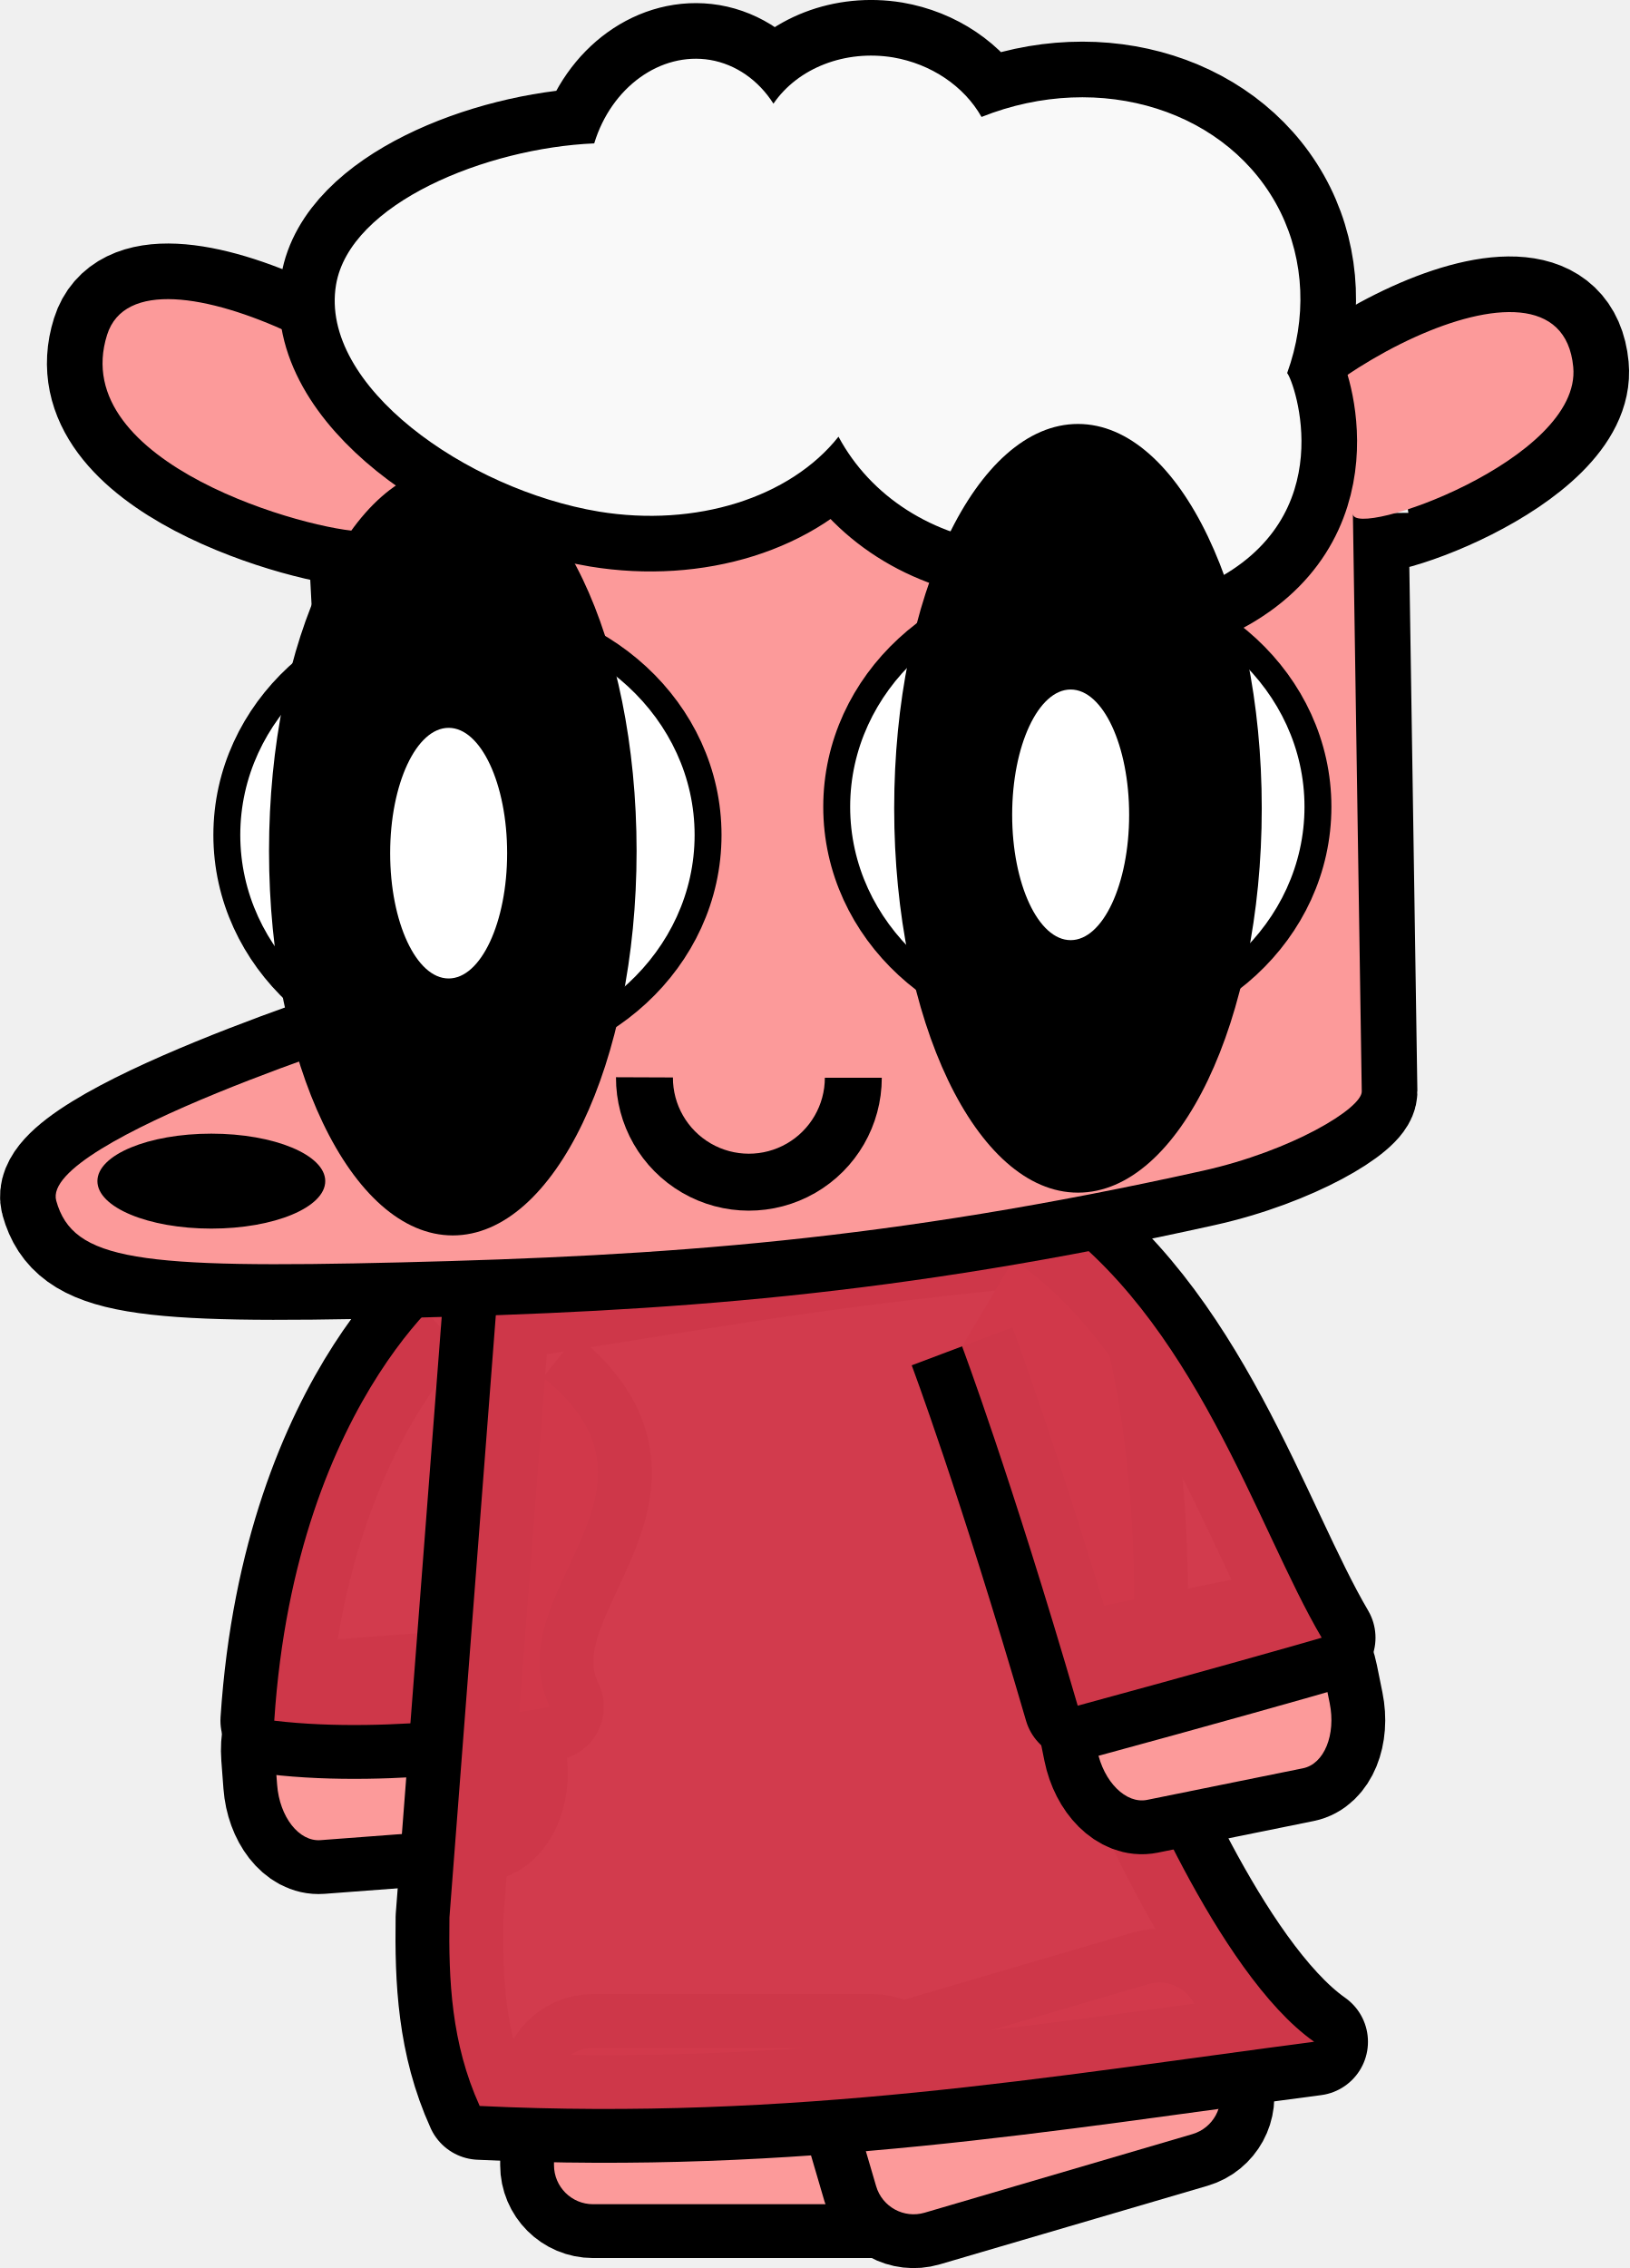
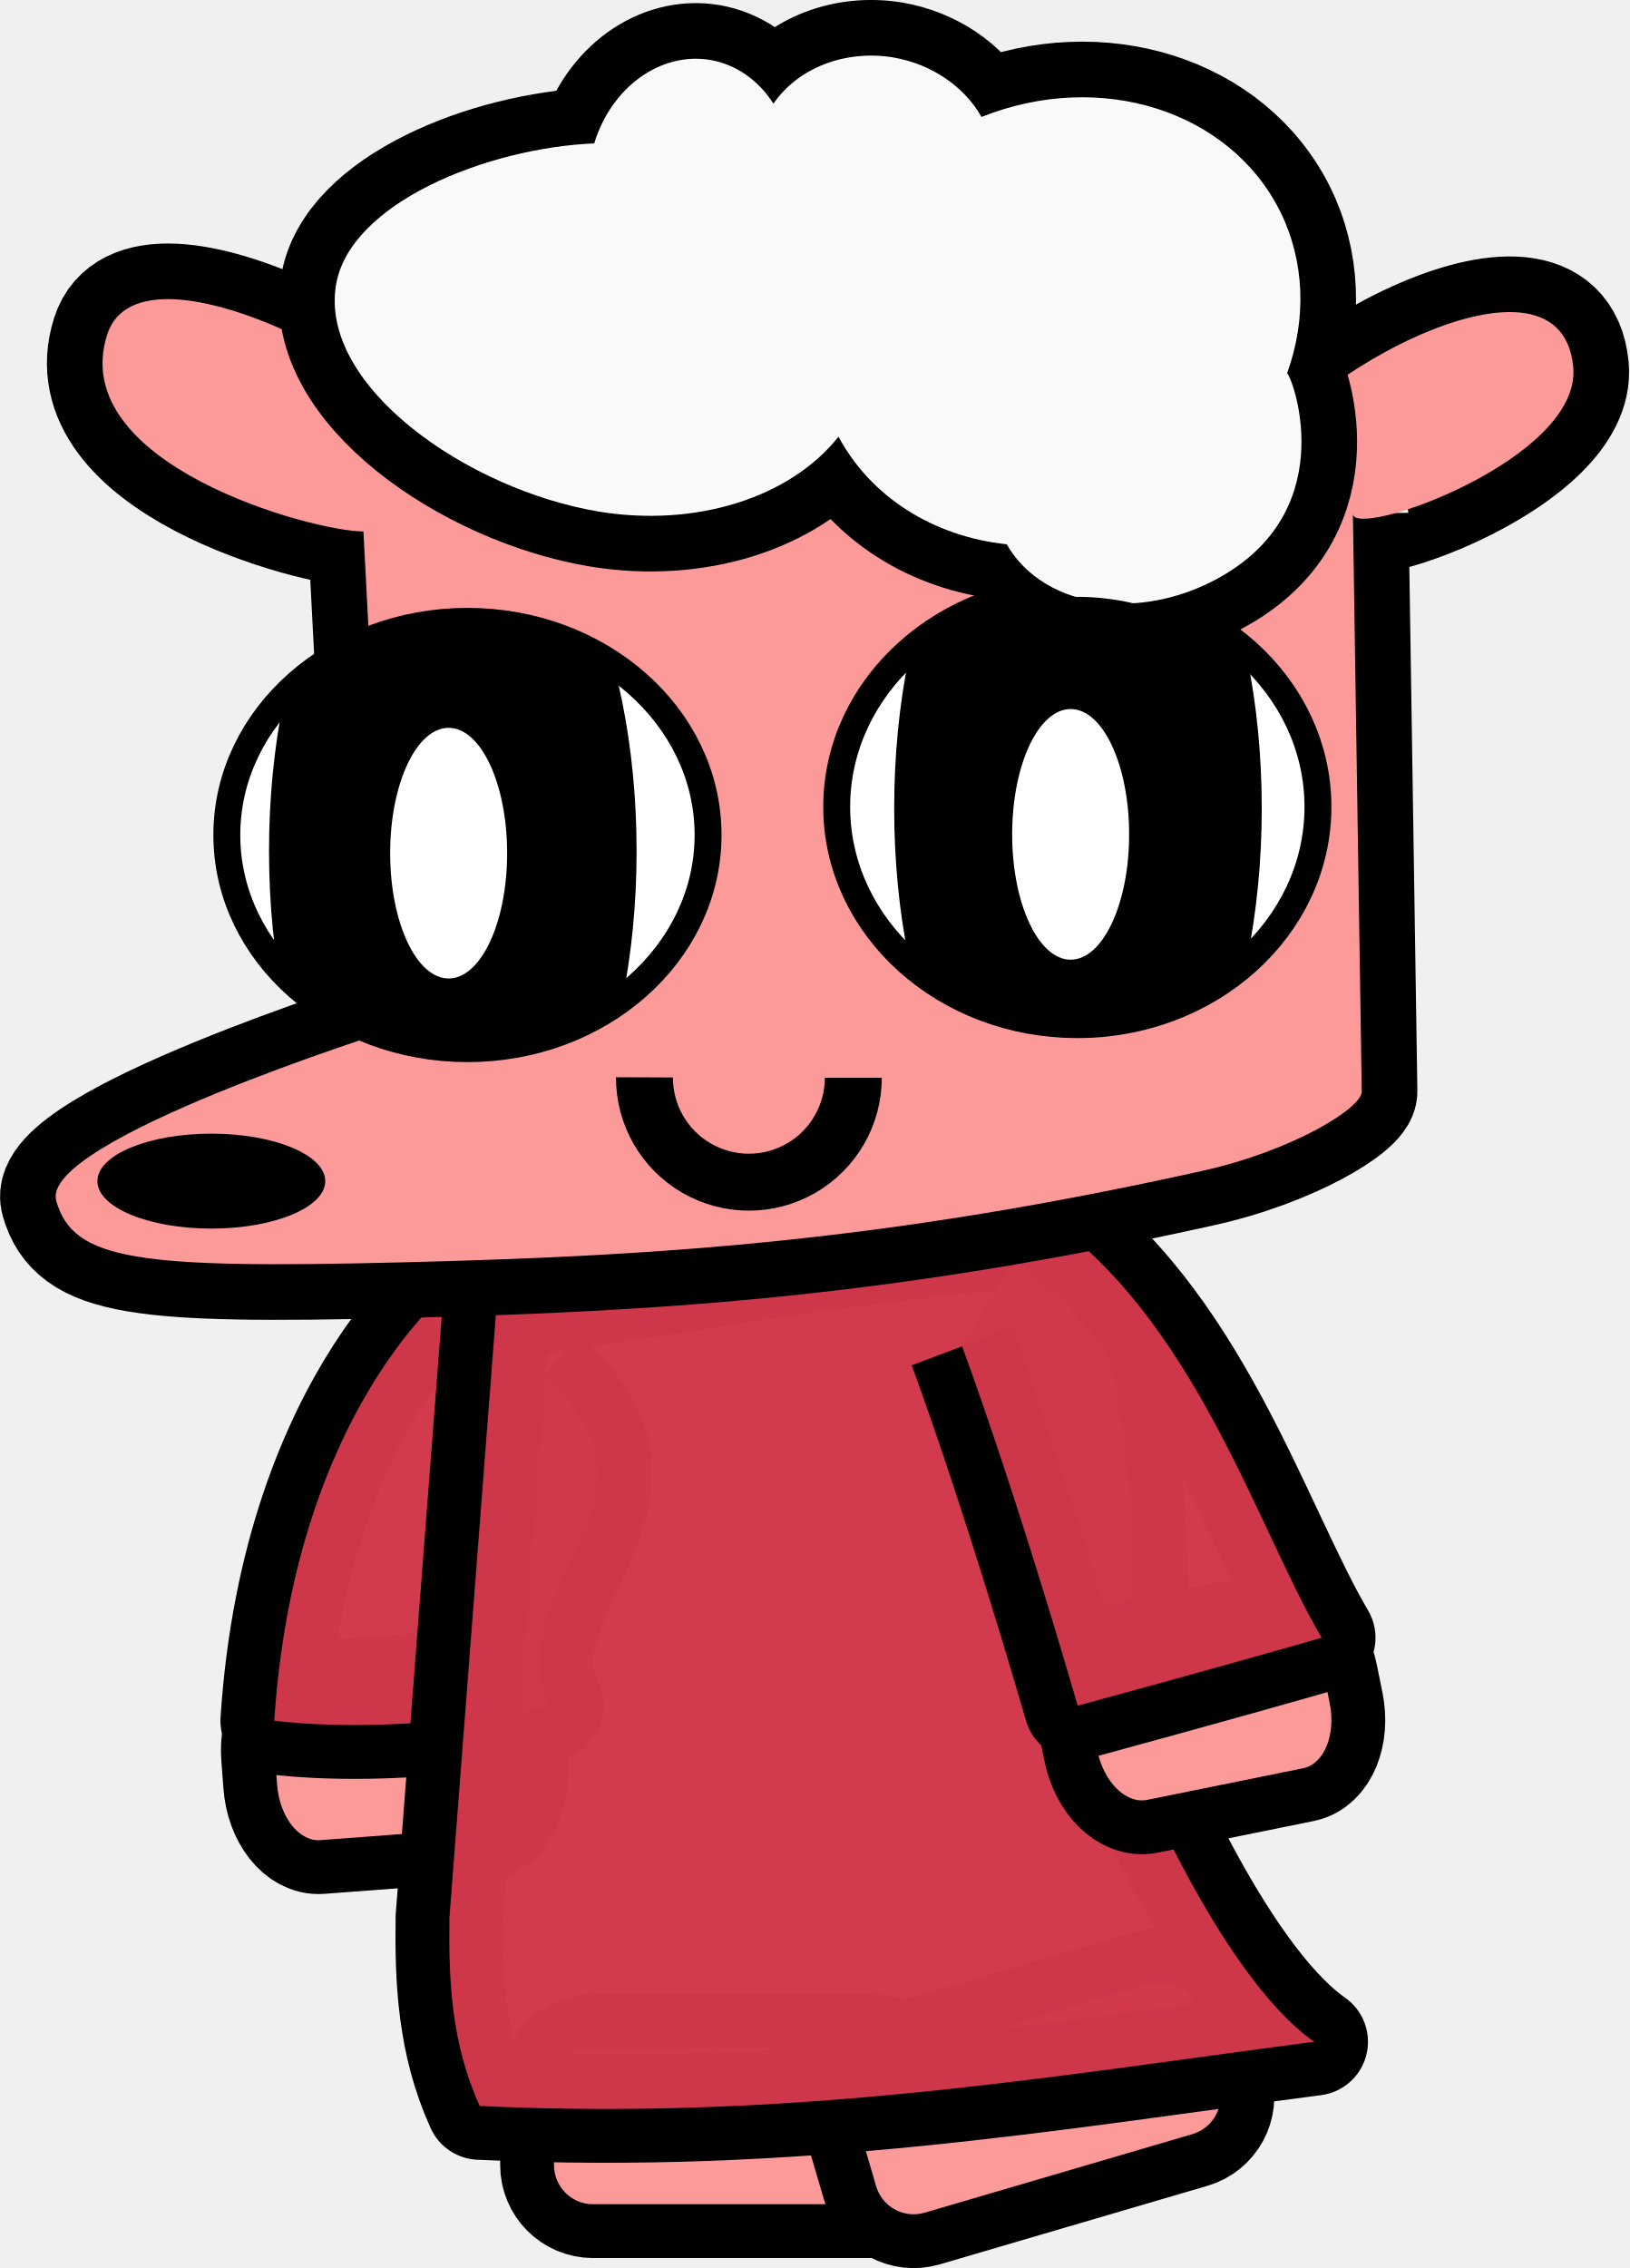
<svg xmlns="http://www.w3.org/2000/svg" width="45.403" height="63.199" viewBox="0 0 45.403 63.199" version="1.1" id="svg1" xml:space="preserve">
-   <defs id="defs1" />
+   <defs id="defs1">
+     <clipPath clipPathUnits="userSpaceOnUse" id="clipPath1">
+       <ellipse style="fill:#ffffff;fill-opacity:1;fill-rule:evenodd;stroke:#000000;stroke-width:1.5;stroke-miterlimit:80;stroke-dasharray:none;stroke-opacity:1;paint-order:stroke markers fill" id="ellipse2" cy="129.347" cx="65.789" rx="6.331" ry="5.851" />
+     </clipPath>
+     <clipPath clipPathUnits="userSpaceOnUse" id="clipPath2">
+       <ellipse style="fill:#ffffff;fill-opacity:1;fill-rule:evenodd;stroke:#000000;stroke-width:1.5;stroke-miterlimit:80;stroke-dasharray:none;stroke-opacity:1;paint-order:stroke markers fill" id="ellipse3" cy="128.562" cx="82.786" rx="6.331" ry="5.851" />
+     </clipPath>
+   </defs>
  <g id="layer1" transform="translate(-52.76143,-106.0793)">
    <rect style="fill:#fc9a9a;fill-opacity:1;fill-rule:evenodd;stroke:#000000;stroke-width:3;stroke-linejoin:round;stroke-miterlimit:80;paint-order:stroke markers fill" id="rect3" width="9.956" height="4.356" x="68.201" y="163.145" rx="1.089" ry="1.089" />
    <rect style="fill:#fc9a9a;fill-opacity:1;fill-rule:evenodd;stroke:#000000;stroke-width:3;stroke-linejoin:round;stroke-miterlimit:80;paint-order:stroke markers fill" id="rect2" width="9.956" height="4.356" x="27.039" y="178.706" rx="1.089" ry="1.089" transform="rotate(-16.35253)" />
    <rect style="fill:#fc9a9a;fill-opacity:1;fill-rule:evenodd;stroke:#000000;stroke-width:3;stroke-linejoin:round;stroke-miterlimit:80;paint-order:stroke markers fill" id="rect1" width="6.611" height="4.045" x="48.58" y="157.51" ry="1.633" rx="1.089" transform="rotate(-4.318575)" />
    <path id="RightArm" style="opacity:1;fill:#d1384b;fill-opacity:0.982;fill-rule:evenodd;stroke:#000000;stroke-width:3;stroke-linecap:butt;stroke-linejoin:round;stroke-miterlimit:80;paint-order:stroke markers fill" d="m 67.895,144.462 c 4.035,3.238 -1.363,5.965 0.192,9.179 -0.351,0.077 -4.345,0.785 -7.682,0.386 0.602,-9.163 5.455,-12.555 5.161,-12.161" />
    <path id="Cape" style="opacity:1;fill:#d1384b;fill-opacity:0.982;fill-rule:evenodd;stroke:#000000;stroke-width:3;stroke-linecap:round;stroke-linejoin:round;stroke-miterlimit:80;paint-order:stroke markers fill" d="m 66.596,142.518 c 7.048,-1.111 8.885,-1.501 15.934,-2.192 2.691,5.866 1.639,14.466 1.639,14.466 0,0 2.489,6.265 5.217,8.182 -7.382,0.966 -14.489,2.208 -23.256,1.789 -0.793,-1.75 -0.868,-3.5 -0.843,-5.25 z" />
    <rect style="fill:#fc9a9a;fill-opacity:1;fill-rule:evenodd;stroke:#000000;stroke-width:3;stroke-linejoin:round;stroke-miterlimit:80;paint-order:stroke markers fill" id="LeftHand" width="6.611" height="4.045" x="50.899" y="165.913" ry="1.633" rx="1.089" transform="rotate(-11.46446)" />
    <path id="LeftArm" style="opacity:1;fill:#d1384b;fill-opacity:0.982;fill-rule:evenodd;stroke:#000000;stroke-width:3;stroke-linecap:butt;stroke-linejoin:round;stroke-miterlimit:80;paint-order:stroke markers fill" d="m 81.778,139.888 c 4.287,2.896 6.005,8.752 7.818,11.827 -0.343,0.105 -3.606,1.028 -6.799,1.894 -1.873,-6.427 -3.223,-10.013 -3.223,-10.013" />
    <path id="Head" style="fill:#fc9a9a;fill-opacity:1;fill-rule:evenodd;stroke:#000000;stroke-width:3.1;stroke-miterlimit:80;stroke-dasharray:none;stroke-opacity:1;paint-order:stroke markers fill" d="m 65.677,119.336 h 22.002 c 0.497,-2.305 8.553,-6.978 8.928,-3.032 0.246,2.588 -6.141,4.822 -6.141,4.09 l 0.247,16.099 c 0.007,0.469 -1.95,1.659 -4.433,2.211 -8.776,1.95 -14.997,2.373 -22.332,2.552 -7.335,0.179 -9.153,-0.045 -9.619,-1.717 -0.467,-1.671 9.288,-4.742 9.288,-4.742 L 62.89,120.889 c -1.422,-7.2e-4 -8.282,-1.876 -7.144,-5.479 0.956,-3.026 9.38,1.597 9.931,3.926 z" />
    <ellipse style="fill:#000000;fill-opacity:1;fill-rule:evenodd;stroke:none;stroke-width:1.587;stroke-miterlimit:80;stroke-dasharray:none;stroke-opacity:1;paint-order:stroke markers fill" id="Nose" cx="58.651" cy="138.992" rx="3.175" ry="1.323" />
-     <ellipse style="fill:#ffffff;fill-opacity:1;fill-rule:evenodd;stroke:#000000;stroke-width:1.5;stroke-miterlimit:80;stroke-dasharray:none;stroke-opacity:1;paint-order:stroke markers fill" id="RightEye" cy="129.347" cx="65.789" rx="6.331" ry="5.851" />
-     <path id="RightIris" style="opacity:1;fill-rule:evenodd;stroke-width:1.058;stroke-miterlimit:80;paint-order:stroke markers fill" d="m 70.503,129.795 a 5.122,10.71 0 0 1 -5.122,10.71 5.122,10.71 0 0 1 -5.122,-10.71 5.122,10.71 0 0 1 5.122,-10.71 5.122,10.71 0 0 1 5.122,10.71 z" />
+     <ellipse style="fill:#ffffff;fill-opacity:1;fill-rule:evenodd;stroke:#000000;stroke-width:1.5;stroke-miterlimit:80;stroke-dasharray:none;stroke-opacity:1;paint-order:stroke markers fill" id="RightEye" cy="129.347" cx="65.789" rx="6.331" ry="5.579" />
+     <path id="RightIris" style="opacity:1;fill-rule:evenodd;stroke-width:1.058;stroke-miterlimit:80;paint-order:stroke markers fill" d="m 70.503,129.795 a 5.122,10.71 0 0 1 -5.122,10.71 5.122,10.71 0 0 1 -5.122,-10.71 5.122,10.71 0 0 1 5.122,-10.71 5.122,10.71 0 0 1 5.122,10.71 z" clip-path="url(#clipPath1)" />
    <ellipse style="fill:#ffffff;fill-opacity:1;fill-rule:evenodd;stroke:none;stroke-width:1.058;stroke-miterlimit:80;stroke-dasharray:none;stroke-opacity:1;paint-order:stroke markers fill" id="RightPupil" cx="65.265" cy="129.853" rx="1.63" ry="3.492" />
-     <ellipse style="fill:#ffffff;fill-opacity:1;fill-rule:evenodd;stroke:#000000;stroke-width:1.5;stroke-miterlimit:80;stroke-dasharray:none;stroke-opacity:1;paint-order:stroke markers fill" id="LeftEye" cy="128.562" cx="82.786" rx="6.331" ry="5.851" />
+     <ellipse style="fill:#ffffff;fill-opacity:1;fill-rule:evenodd;stroke:#000000;stroke-width:1.5;stroke-miterlimit:80;stroke-dasharray:none;stroke-opacity:1;paint-order:stroke markers fill" id="LeftEye" cy="128.562" cx="82.786" rx="6.331" ry="5.695" />
    <path id="Hair" style="fill:#f9f9f9;fill-opacity:1;fill-rule:evenodd;stroke:#000000;stroke-width:3.1;stroke-miterlimit:80;stroke-dasharray:none;stroke-opacity:1;paint-order:stroke markers fill" d="m 83.527,122.872 c 0.962,0.104 2.001,-0.092 2.944,-0.555 3.699,-1.823 2.365,-5.604 2.163,-5.842 0.551,-1.523 0.484,-3.125 -0.189,-4.492 -1.4,-2.822 -5.011,-3.968 -8.329,-2.645 -0.487,-0.86 -1.404,-1.477 -2.463,-1.659 -1.334,-0.219 -2.652,0.29 -3.336,1.289 -0.422,-0.661 -1.053,-1.097 -1.765,-1.219 -1.382,-0.229 -2.753,0.759 -3.23,2.326 -3,0.128 -6.815,1.665 -7.196,3.944 -0.466,2.803 3.631,5.701 7.331,6.317 2.692,0.441 5.32,-0.382 6.673,-2.088 0.897,1.671 2.631,2.78 4.689,2.998 0.512,0.903 1.497,1.495 2.707,1.625 z" />
    <path style="opacity:1;fill:none;fill-opacity:1;fill-rule:evenodd;stroke:#000000;stroke-width:1.587;stroke-miterlimit:80;stroke-dasharray:none;stroke-opacity:1;paint-order:stroke markers fill" id="Mouth" d="m 76.543,136.111 a 2.91,2.91 0 0 1 -1.458,2.522 2.91,2.91 0 0 1 -2.914,-0.005 2.91,2.91 0 0 1 -1.449,-2.528" />
-     <path id="LeftIris" style="fill-rule:evenodd;stroke-width:1.058;stroke-miterlimit:80;paint-order:stroke markers fill" d="m 87.926,128.603 a 5.122,10.71 0 0 1 -5.122,10.71 5.122,10.71 0 0 1 -5.122,-10.71 5.122,10.71 0 0 1 5.122,-10.71 5.122,10.71 0 0 1 5.122,10.71 z" />
-     <ellipse style="fill:#ffffff;fill-opacity:1;fill-rule:evenodd;stroke:none;stroke-width:1.058;stroke-miterlimit:80;stroke-dasharray:none;stroke-opacity:1;paint-order:stroke markers fill" id="LeftPupil" cx="82.6" cy="128.785" rx="1.63" ry="3.492" />
+     <path id="LeftIris" style="fill-rule:evenodd;stroke-width:1.058;stroke-miterlimit:80;paint-order:stroke markers fill" d="m 87.926,128.603 a 5.122,10.71 0 0 1 -5.122,10.71 5.122,10.71 0 0 1 -5.122,-10.71 5.122,10.71 0 0 1 5.122,-10.71 5.122,10.71 0 0 1 5.122,10.71 z" clip-path="url(#clipPath2)" />
+     <ellipse style="fill:#ffffff;fill-opacity:1;fill-rule:evenodd;stroke:none;stroke-width:1.058;stroke-miterlimit:80;stroke-dasharray:none;stroke-opacity:1;paint-order:stroke markers fill" id="LeftPupil" cx="82.6" cy="129.329" rx="1.63" ry="3.492" />
  </g>
</svg>
